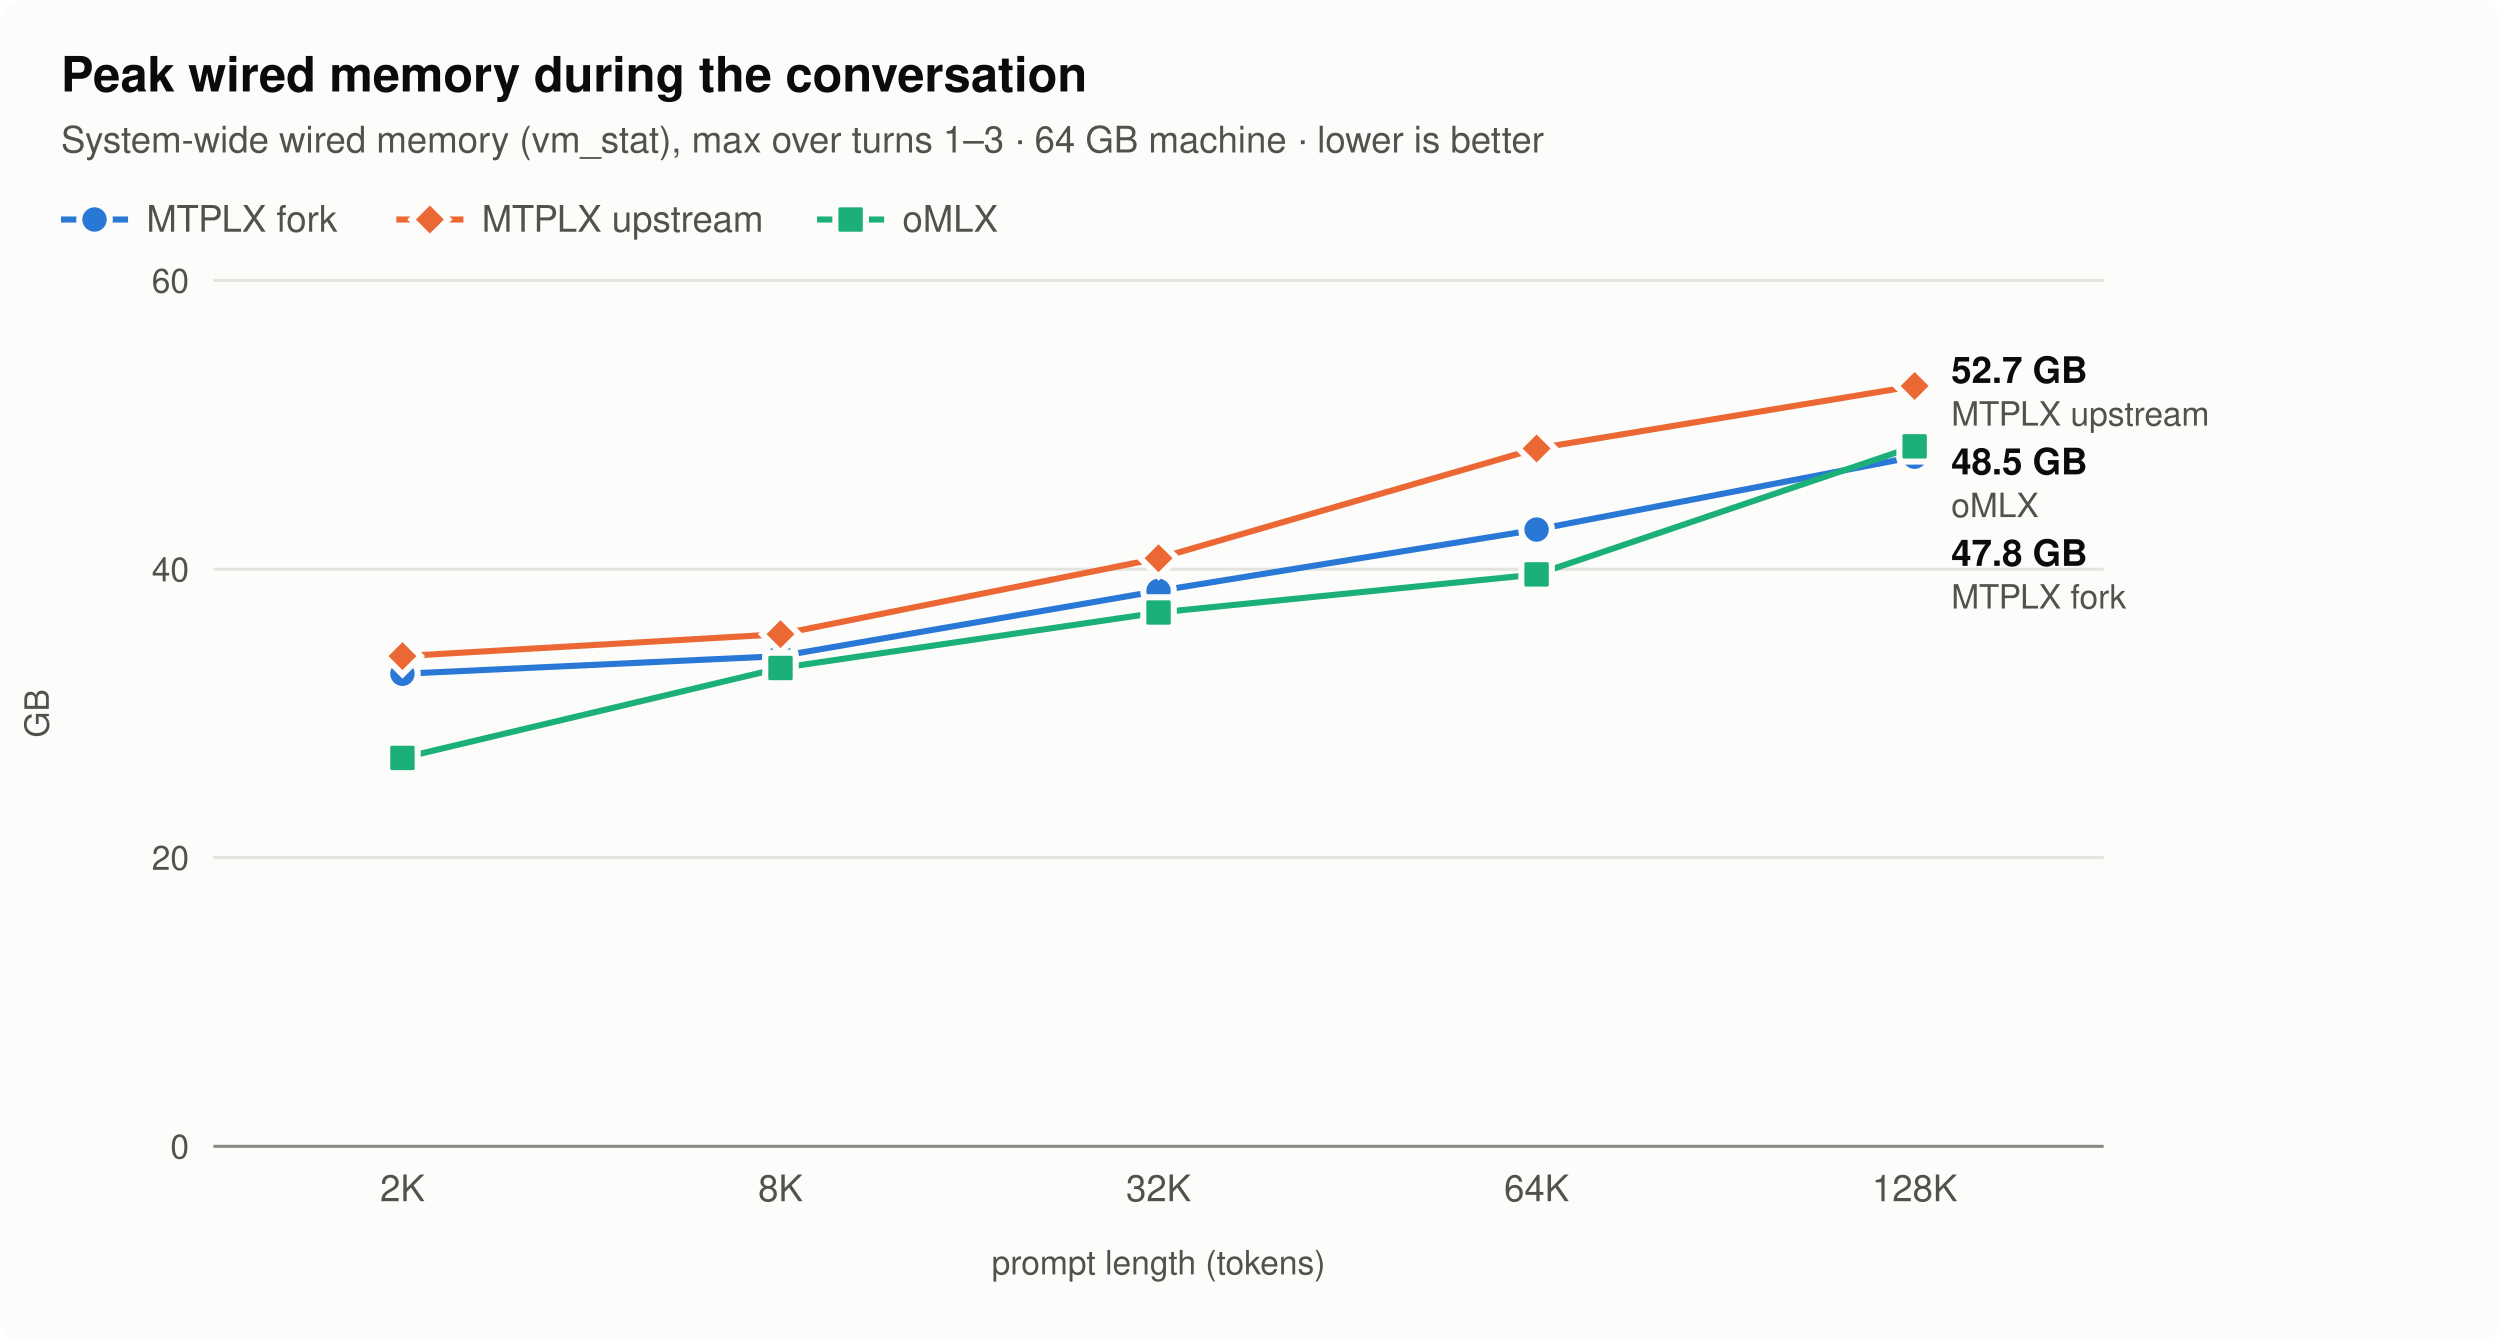
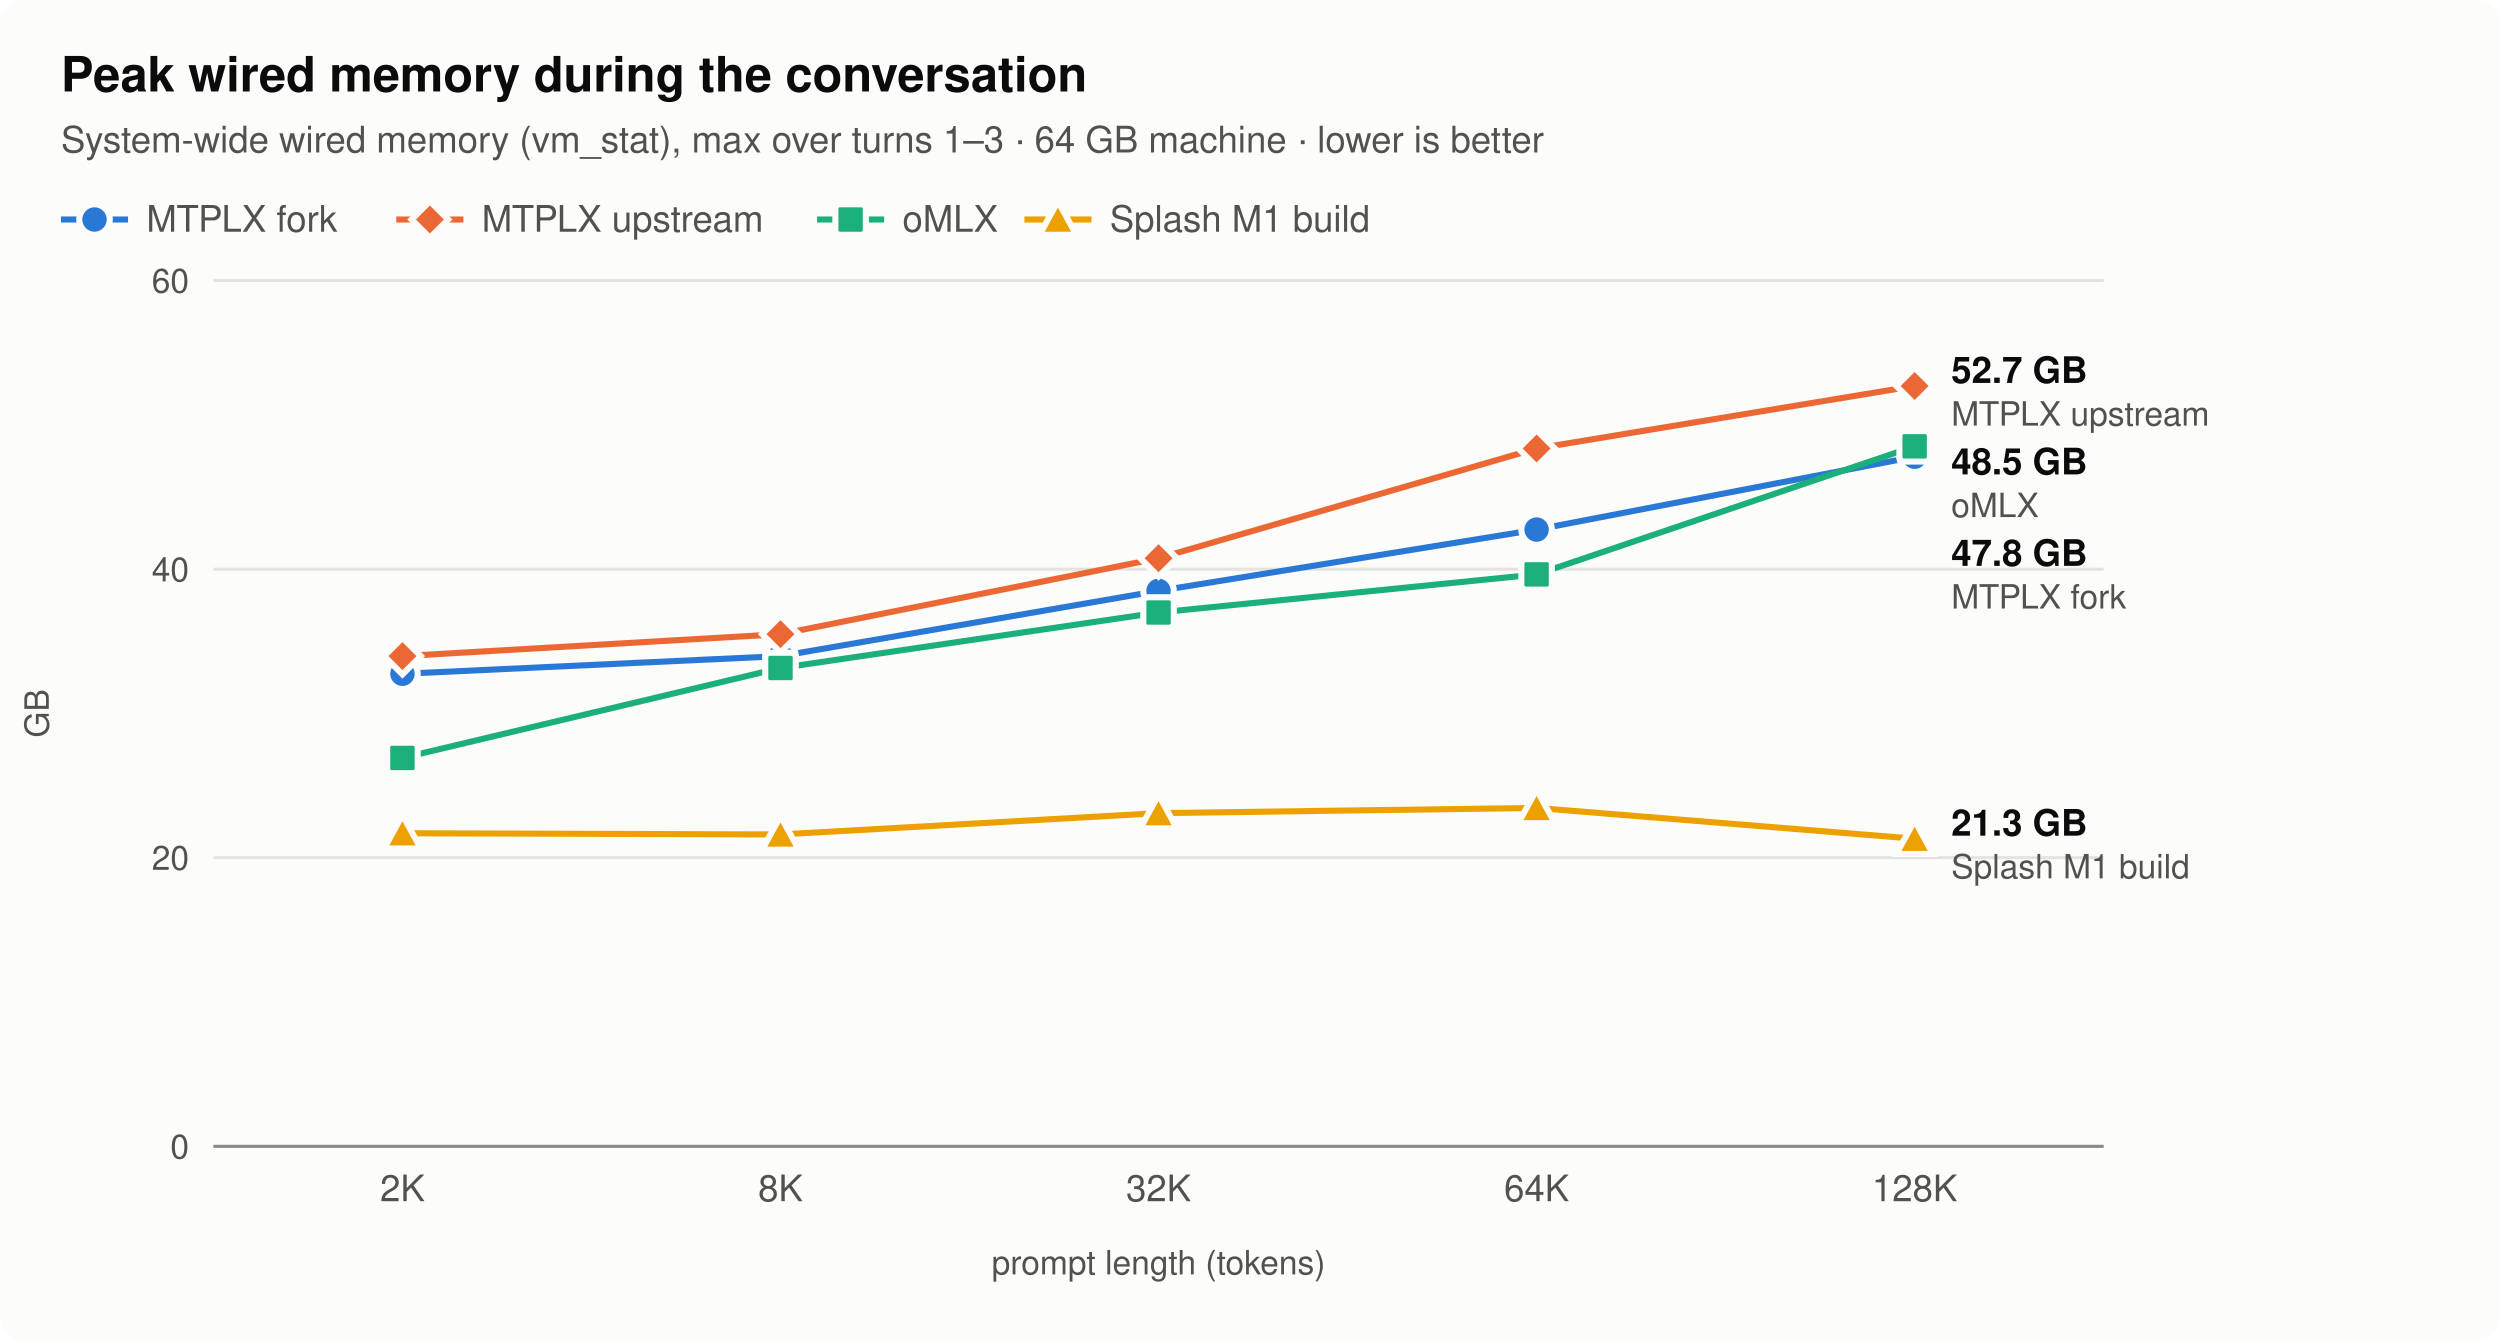
<svg xmlns="http://www.w3.org/2000/svg" viewBox="0 0 820 440" width="820" height="440" role="img" aria-label="Peak wired memory during the conversation" font-family="-apple-system,BlinkMacSystemFont,Segoe UI,Helvetica,Arial,sans-serif">
  <rect width="820" height="440" rx="8" fill="#fcfcfb" />
  <text x="20" y="30" fill="#0b0b0b" font-size="16" font-weight="600">Peak wired memory during the conversation</text>
  <text x="20" y="50" fill="#52514e" font-size="12">System-wide wired memory (vm_stat), max over turns 1–3 · 64 GB machine · lower is better</text>
  <line x1="20" x2="42" y1="72" y2="72" stroke="#2a78d6" stroke-width="2" />
  <circle cx="31" cy="72" r="5" fill="#2a78d6" stroke="#fcfcfb" stroke-width="2" />
  <text x="48" y="76" fill="#52514e" font-size="12">MTPLX fork</text>
  <line x1="130" x2="152" y1="72" y2="72" stroke="#eb6834" stroke-width="2" />
  <path d="M141 66L147 72L141 78L135 72Z" fill="#eb6834" stroke="#fcfcfb" stroke-width="2" />
  <text x="158" y="76" fill="#52514e" font-size="12">MTPLX upstream</text>
  <line x1="268" x2="290" y1="72" y2="72" stroke="#1baf7a" stroke-width="2" />
  <rect x="274" y="67" width="10" height="10" rx="1.5" fill="#1baf7a" stroke="#fcfcfb" stroke-width="2" />
  <text x="296" y="76" fill="#52514e" font-size="12">oMLX</text>
+   <line x1="336" x2="358" y1="72" y2="72" stroke="#eda100" stroke-width="2" />
+   <path d="M347 66L353 77L341 77Z" fill="#eda100" stroke="#fcfcfb" stroke-width="2" />
+   <text x="364" y="76" fill="#52514e" font-size="12">Splash M1 build</text>
  <line x1="70" x2="690" y1="376.0" y2="376.0" stroke="#e4e3de" />
  <text x="62" y="380.0" fill="#52514e" font-size="11" text-anchor="end">0</text>
  <line x1="70" x2="690" y1="281.3" y2="281.3" stroke="#e4e3de" />
  <text x="62" y="285.3" fill="#52514e" font-size="11" text-anchor="end">20</text>
  <line x1="70" x2="690" y1="186.7" y2="186.7" stroke="#e4e3de" />
  <text x="62" y="190.7" fill="#52514e" font-size="11" text-anchor="end">40</text>
  <line x1="70" x2="690" y1="92.0" y2="92.0" stroke="#e4e3de" />
  <text x="62" y="96.0" fill="#52514e" font-size="11" text-anchor="end">60</text>
  <line x1="70" x2="690" y1="376" y2="376" stroke="#8a8983" />
  <text x="132.0" y="394" fill="#52514e" font-size="12" text-anchor="middle">2K</text>
  <text x="256.0" y="394" fill="#52514e" font-size="12" text-anchor="middle">8K</text>
  <text x="380.0" y="394" fill="#52514e" font-size="12" text-anchor="middle">32K</text>
  <text x="504.0" y="394" fill="#52514e" font-size="12" text-anchor="middle">64K</text>
  <text x="628.0" y="394" fill="#52514e" font-size="12" text-anchor="middle">128K</text>
  <text x="380.0" y="418" fill="#52514e" font-size="11" text-anchor="middle">prompt length (tokens)</text>
  <text x="16" y="234.0" fill="#52514e" font-size="11" text-anchor="middle" transform="rotate(-90 16 234.0)">GB</text>
  <polyline points="132.0,221.0 256.0,215.2 380.0,193.8 504.0,173.7 628.0,149.8" fill="none" stroke="#2a78d6" stroke-width="2" stroke-linejoin="round" />
  <circle cx="132.0" cy="221.0" r="5" fill="#2a78d6" stroke="#fcfcfb" stroke-width="2" />
  <circle cx="256.0" cy="215.2" r="5" fill="#2a78d6" stroke="#fcfcfb" stroke-width="2" />
  <circle cx="380.0" cy="193.8" r="5" fill="#2a78d6" stroke="#fcfcfb" stroke-width="2" />
  <circle cx="504.0" cy="173.7" r="5" fill="#2a78d6" stroke="#fcfcfb" stroke-width="2" />
  <circle cx="628.0" cy="149.8" r="5" fill="#2a78d6" stroke="#fcfcfb" stroke-width="2" />
  <polyline points="132.0,215.2 256.0,208.0 380.0,183.1 504.0,147.1 628.0,126.6" fill="none" stroke="#eb6834" stroke-width="2" stroke-linejoin="round" />
  <path d="M132.0 209.2L138.0 215.2L132.0 221.2L126.0 215.2Z" fill="#eb6834" stroke="#fcfcfb" stroke-width="2" />
  <path d="M256.0 202.0L262.0 208.0L256.0 214.0L250.0 208.0Z" fill="#eb6834" stroke="#fcfcfb" stroke-width="2" />
  <path d="M380.0 177.1L386.0 183.1L380.0 189.1L374.0 183.1Z" fill="#eb6834" stroke="#fcfcfb" stroke-width="2" />
  <path d="M504.0 141.1L510.0 147.1L504.0 153.1L498.0 147.1Z" fill="#eb6834" stroke="#fcfcfb" stroke-width="2" />
  <path d="M628.0 120.6L634.0 126.6L628.0 132.6L622.0 126.6Z" fill="#eb6834" stroke="#fcfcfb" stroke-width="2" />
  <polyline points="132.0,248.6 256.0,219.1 380.0,200.9 504.0,188.4 628.0,146.4" fill="none" stroke="#1baf7a" stroke-width="2" stroke-linejoin="round" />
  <rect x="127.0" y="243.6" width="10" height="10" rx="1.5" fill="#1baf7a" stroke="#fcfcfb" stroke-width="2" />
  <rect x="251.0" y="214.1" width="10" height="10" rx="1.5" fill="#1baf7a" stroke="#fcfcfb" stroke-width="2" />
  <rect x="375.0" y="195.9" width="10" height="10" rx="1.5" fill="#1baf7a" stroke="#fcfcfb" stroke-width="2" />
  <rect x="499.0" y="183.4" width="10" height="10" rx="1.5" fill="#1baf7a" stroke="#fcfcfb" stroke-width="2" />
  <rect x="623.0" y="141.4" width="10" height="10" rx="1.5" fill="#1baf7a" stroke="#fcfcfb" stroke-width="2" />
+   <polyline points="132.0,273.3 256.0,273.7 380.0,266.7 504.0,265.0 628.0,275.1" fill="none" stroke="#eda100" stroke-width="2" stroke-linejoin="round" />
+   <path d="M132.0 267.3L138.0 278.3L126.0 278.3Z" fill="#eda100" stroke="#fcfcfb" stroke-width="2" />
+   <path d="M256.0 267.7L262.0 278.7L250.0 278.7Z" fill="#eda100" stroke="#fcfcfb" stroke-width="2" />
+   <path d="M380.0 260.7L386.0 271.7L374.0 271.7Z" fill="#eda100" stroke="#fcfcfb" stroke-width="2" />
+   <path d="M504.0 259.0L510.0 270.0L498.0 270.0Z" fill="#eda100" stroke="#fcfcfb" stroke-width="2" />
+   <path d="M628.0 269.1L634.0 280.1L622.0 280.1Z" fill="#eda100" stroke="#fcfcfb" stroke-width="2" />
  <text x="640.0" y="125.6" fill="#0b0b0b" font-size="12" font-weight="600">52.7 GB</text>
  <text x="640.0" y="139.6" fill="#52514e" font-size="11">MTPLX upstream</text>
  <text x="640.0" y="155.6" fill="#0b0b0b" font-size="12" font-weight="600">48.5 GB</text>
  <text x="640.0" y="169.6" fill="#52514e" font-size="11">oMLX</text>
  <text x="640.0" y="185.6" fill="#0b0b0b" font-size="12" font-weight="600">47.8 GB</text>
  <text x="640.0" y="199.6" fill="#52514e" font-size="11">MTPLX fork</text>
+   <text x="640.0" y="274.1" fill="#0b0b0b" font-size="12" font-weight="600">21.3 GB</text>
+   <text x="640.0" y="288.1" fill="#52514e" font-size="11">Splash M1 build</text>
</svg>
